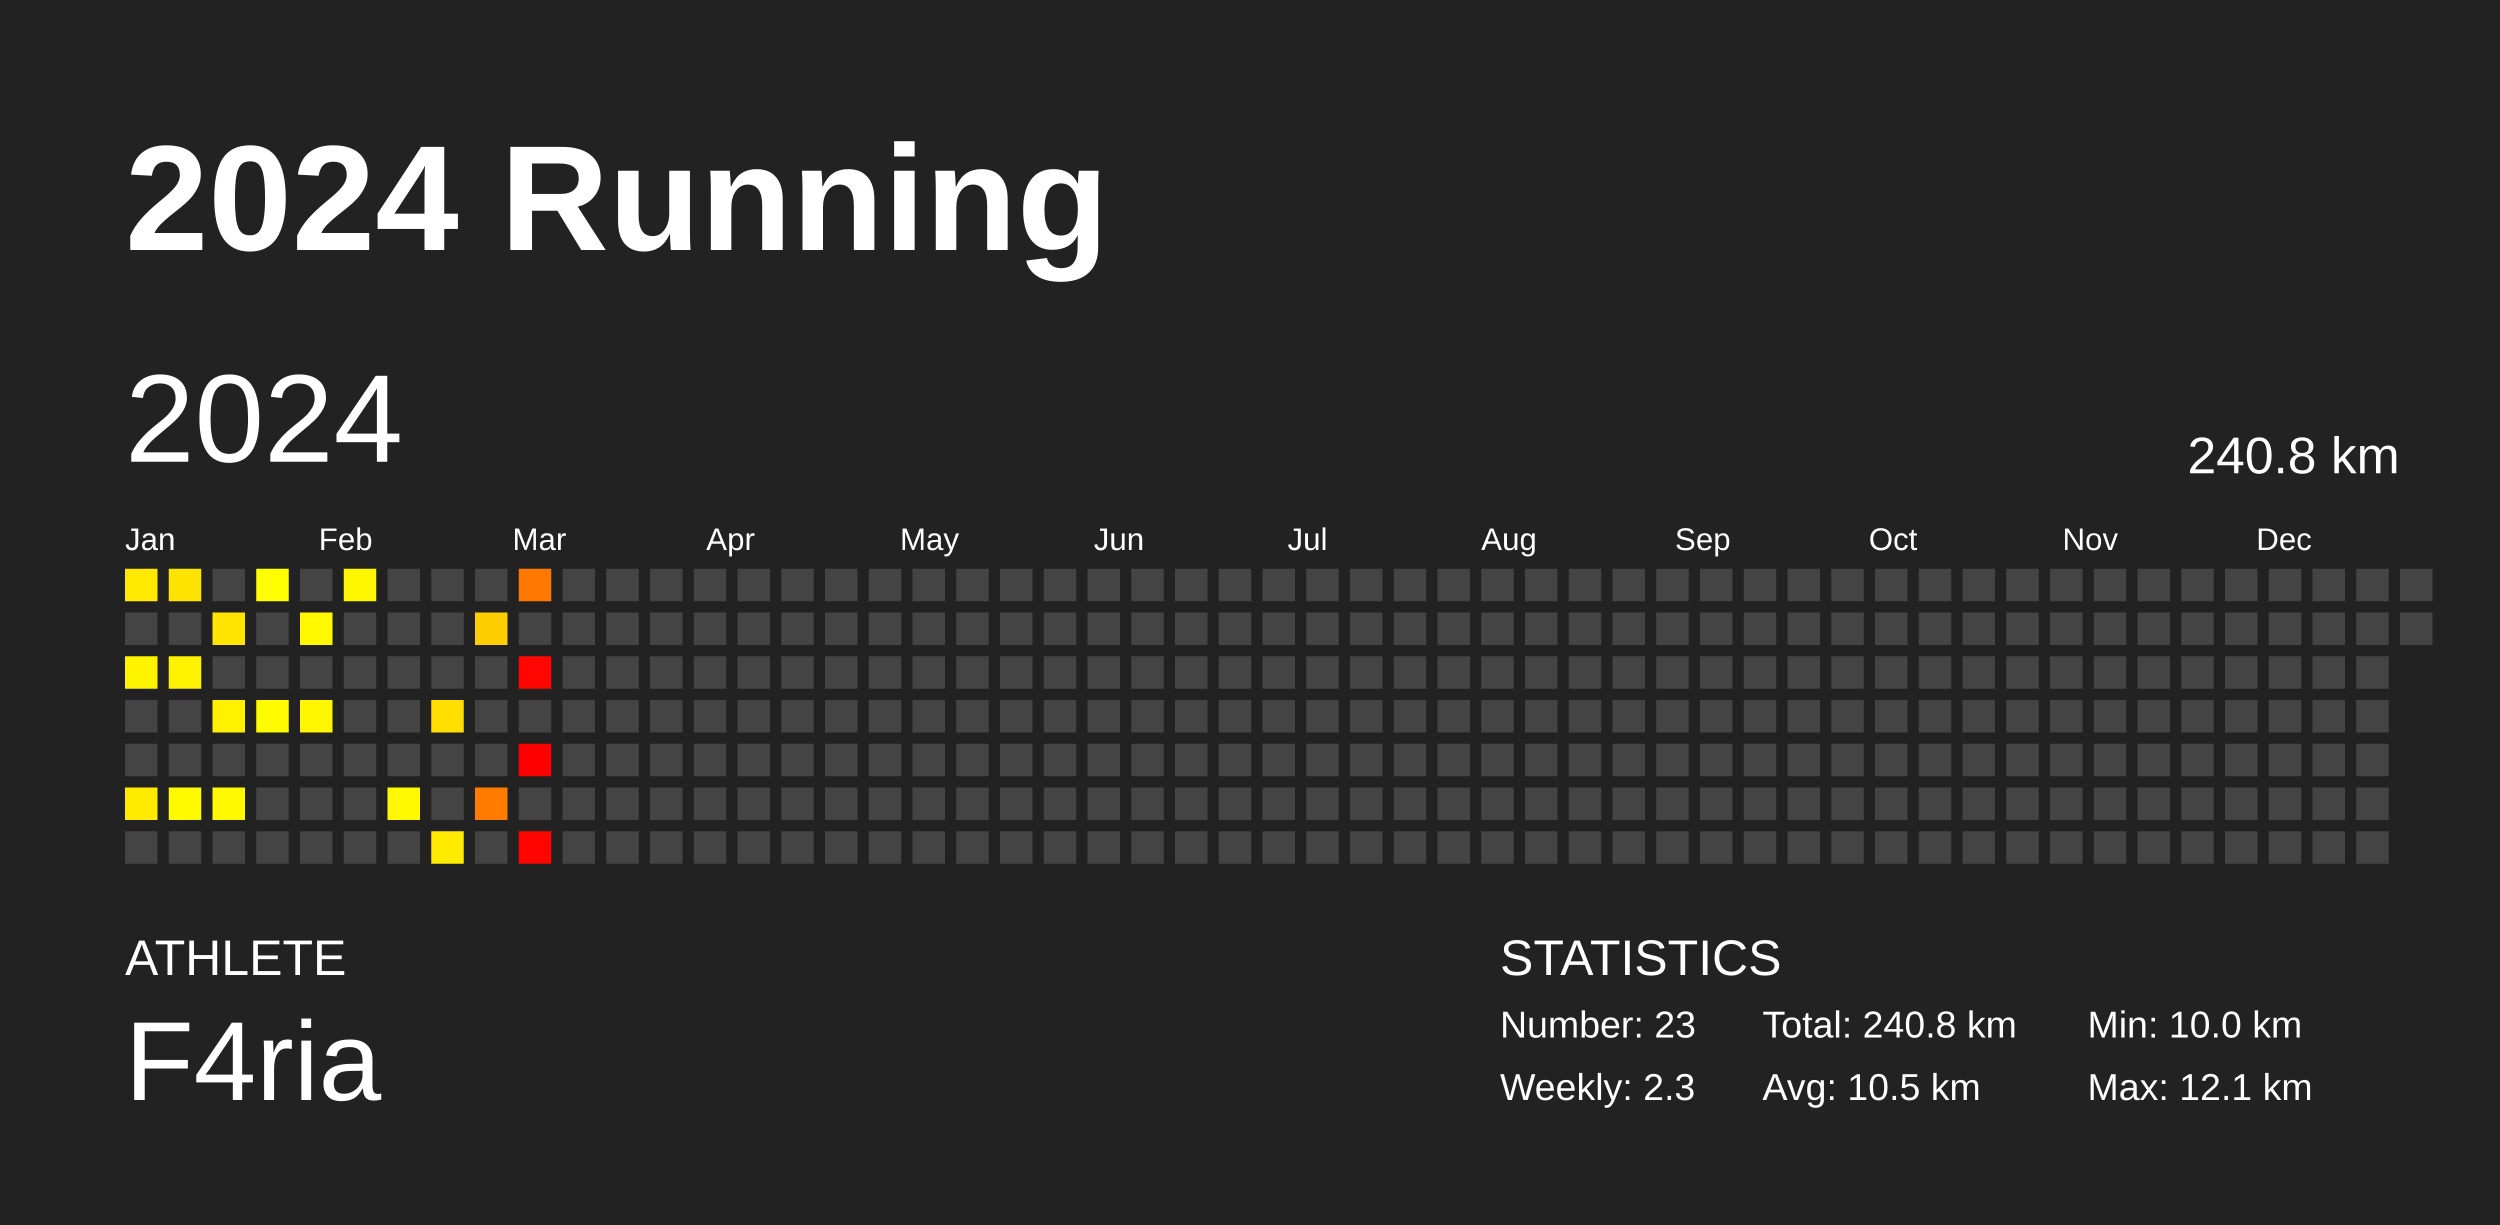
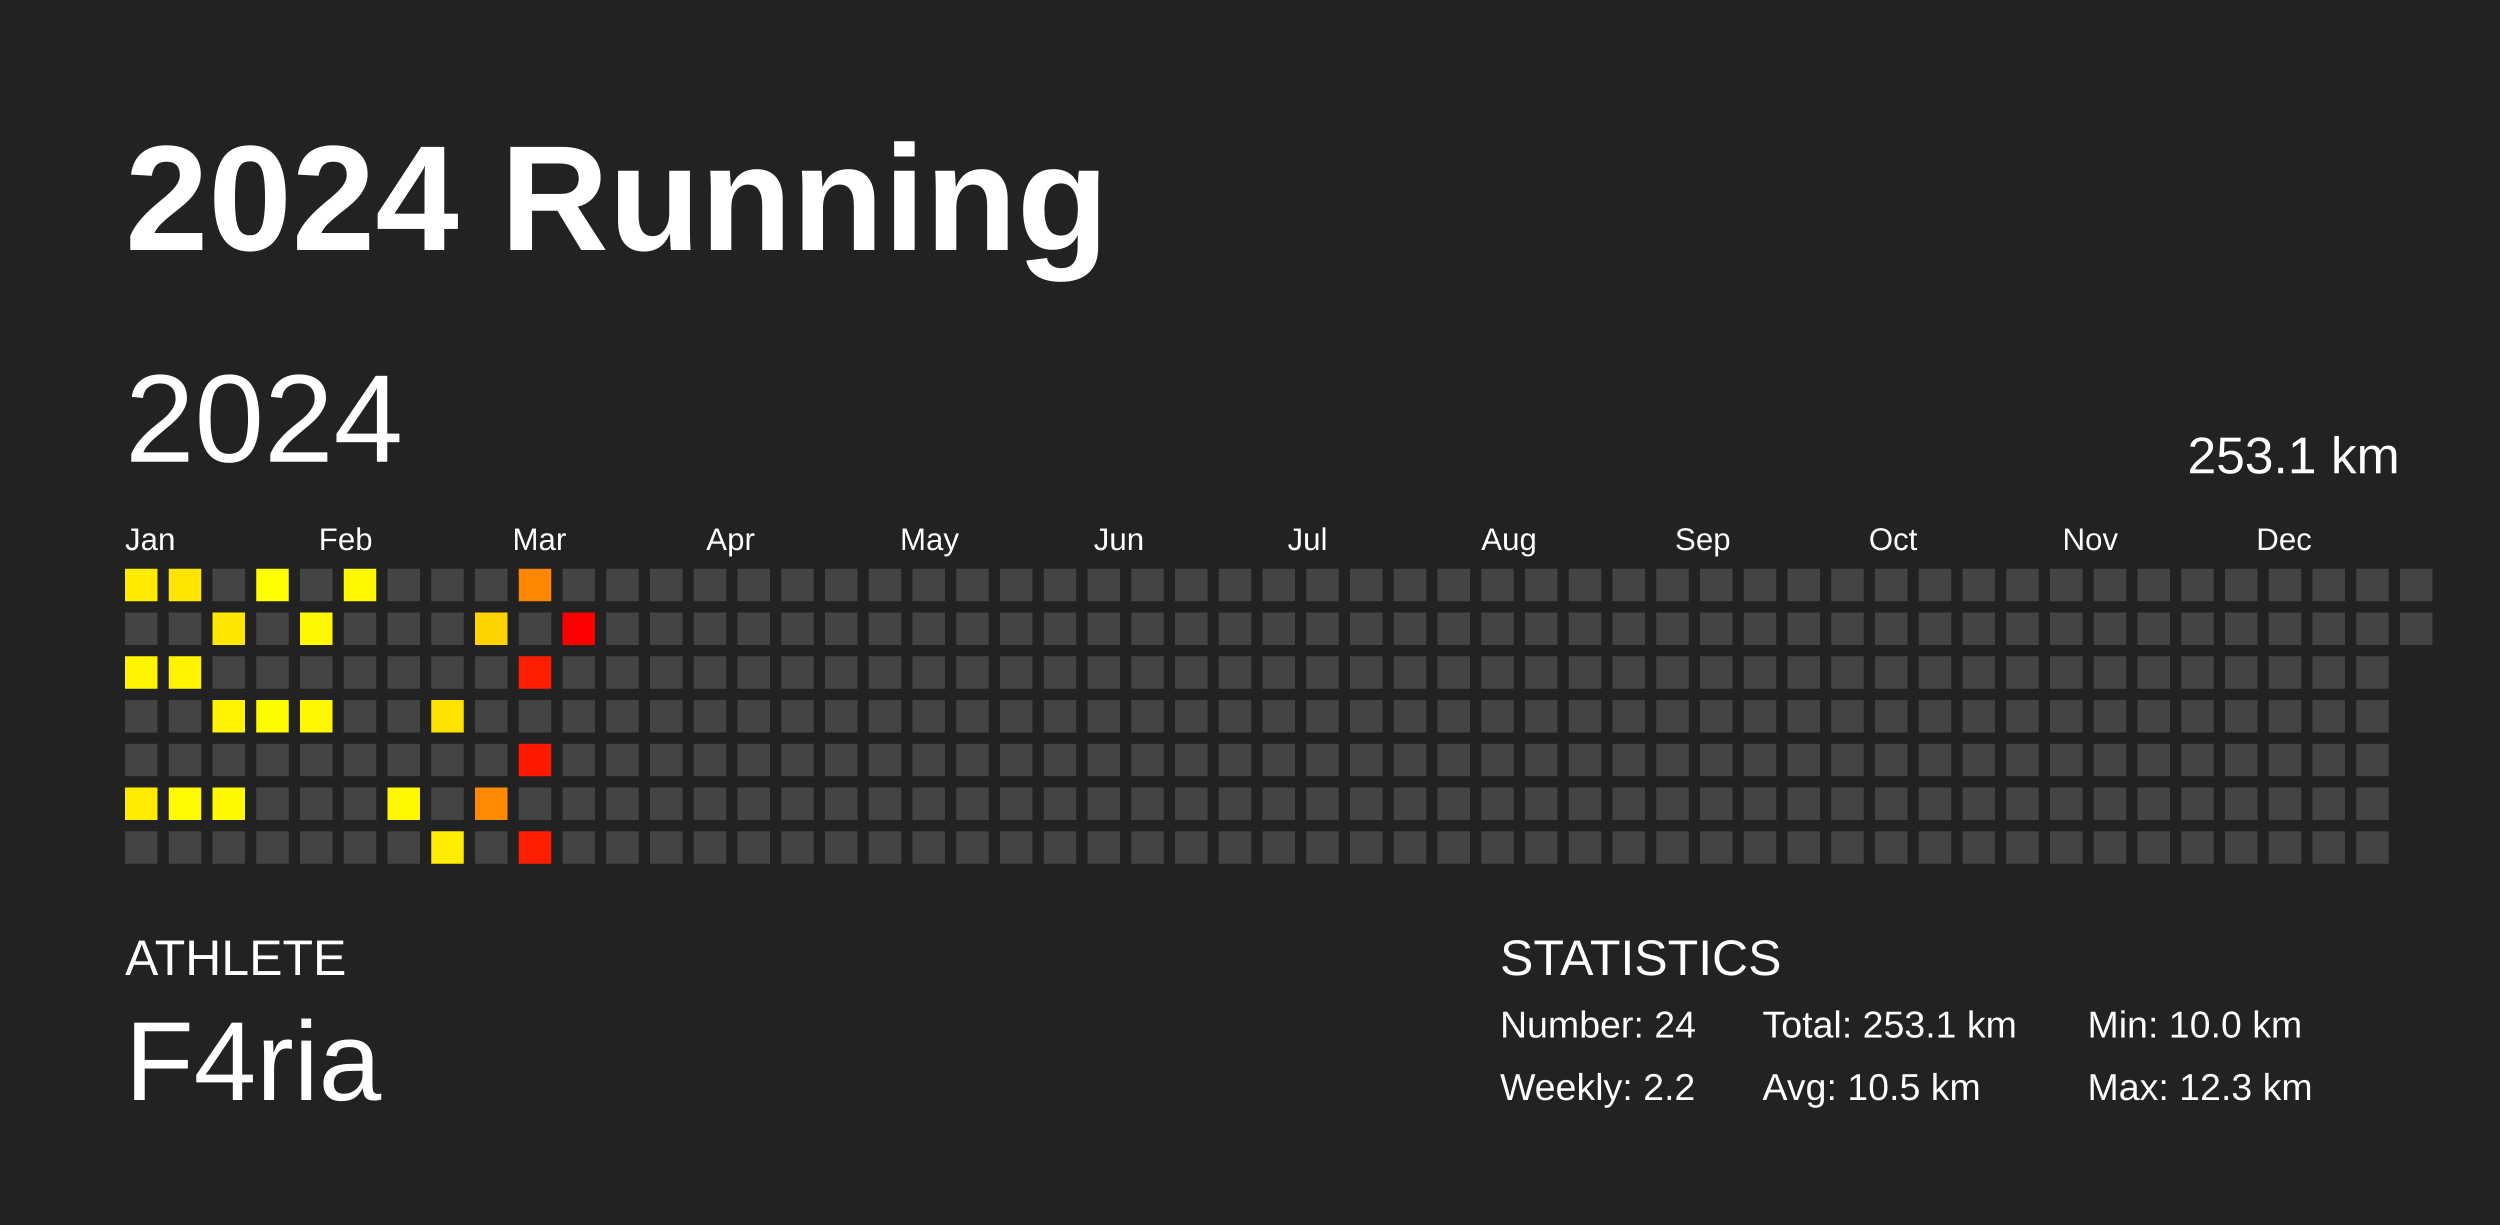
<svg xmlns="http://www.w3.org/2000/svg" baseProfile="full" height="98mm" version="1.1" viewBox="0,0,200,98" width="200mm">
  <defs />
  <rect fill="#222222" height="98" width="200" x="0" y="0" />
  <text fill="#FFFFFF" style="font-size:12px; font-family:Arial; font-weight:bold;" x="10" y="20">2024 Running</text>
  <text fill="#FFFFFF" style="font-size:4px; font-family:Arial" x="10" y="78">ATHLETE</text>
  <text fill="#FFFFFF" style="font-size:9px; font-family:Arial" x="10" y="88">F4ria</text>
  <text fill="#FFFFFF" style="font-size:4px; font-family:Arial" x="120" y="78">STATISTICS</text>
-   <text fill="#FFFFFF" style="font-size:3px; font-family:Arial" x="120" y="83">Number: 23</text>
-   <text fill="#FFFFFF" style="font-size:3px; font-family:Arial" x="120" y="88">Weekly: 2.3</text>
-   <text fill="#FFFFFF" style="font-size:3px; font-family:Arial" x="141" y="83">Total: 240.8 km</text>
+   <text fill="#FFFFFF" style="font-size:3px; font-family:Arial" x="120" y="83">Number: 24</text>
+   <text fill="#FFFFFF" style="font-size:3px; font-family:Arial" x="120" y="88">Weekly: 2.2</text>
+   <text fill="#FFFFFF" style="font-size:3px; font-family:Arial" x="141" y="83">Total: 253.1 km</text>
  <text fill="#FFFFFF" style="font-size:3px; font-family:Arial" x="141" y="88">Avg: 10.5 km</text>
  <text fill="#FFFFFF" style="font-size:3px; font-family:Arial" x="167" y="83">Min: 10.0 km</text>
-   <text fill="#FFFFFF" style="font-size:3px; font-family:Arial" x="167" y="88">Max: 12.1 km</text>
+   <text fill="#FFFFFF" style="font-size:3px; font-family:Arial" x="167" y="88">Max: 12.3 km</text>
  <text dominant-baseline="hanging" fill="#FFFFFF" style="font-size:10.0px; font-family:Arial;" x="10" y="30">2024</text>
-   <text dominant-baseline="hanging" fill="#FFFFFF" style="font-size:4.125px; font-family:Arial;" x="175" y="35">240.8 km</text>
+   <text dominant-baseline="hanging" fill="#FFFFFF" style="font-size:4.125px; font-family:Arial;" x="175" y="35">253.1 km</text>
  <text fill="#FFFFFF" style="font-size:2.5px; font-family:Arial" x="10.0" y="44">Jan</text>
  <text fill="#FFFFFF" style="font-size:2.5px; font-family:Arial" x="25.5" y="44">Feb</text>
  <text fill="#FFFFFF" style="font-size:2.5px; font-family:Arial" x="41.0" y="44">Mar</text>
  <text fill="#FFFFFF" style="font-size:2.5px; font-family:Arial" x="56.5" y="44">Apr</text>
  <text fill="#FFFFFF" style="font-size:2.5px; font-family:Arial" x="72.0" y="44">May</text>
  <text fill="#FFFFFF" style="font-size:2.5px; font-family:Arial" x="87.5" y="44">Jun</text>
  <text fill="#FFFFFF" style="font-size:2.5px; font-family:Arial" x="103.0" y="44">Jul</text>
  <text fill="#FFFFFF" style="font-size:2.5px; font-family:Arial" x="118.5" y="44">Aug</text>
  <text fill="#FFFFFF" style="font-size:2.5px; font-family:Arial" x="134.0" y="44">Sep</text>
  <text fill="#FFFFFF" style="font-size:2.5px; font-family:Arial" x="149.5" y="44">Oct</text>
  <text fill="#FFFFFF" style="font-size:2.5px; font-family:Arial" x="165.0" y="44">Nov</text>
  <text fill="#FFFFFF" style="font-size:2.5px; font-family:Arial" x="180.5" y="44">Dec</text>
-   <rect fill="#ffe900" height="2.6" width="2.6" x="10.0" y="45.5" />
+   <rect fill="#ffeb00" height="2.6" width="2.6" x="10.0" y="45.5" />
  <rect fill="#444444" height="2.6" width="2.6" x="10.0" y="49.0" />
-   <rect fill="#fff400" height="2.6" width="2.6" x="10.0" y="52.5" />
+   <rect fill="#fff500" height="2.6" width="2.6" x="10.0" y="52.5" />
  <rect fill="#444444" height="2.6" width="2.6" x="10.0" y="56.0" />
  <rect fill="#444444" height="2.6" width="2.6" x="10.0" y="59.5" />
-   <rect fill="#ffea00" height="2.6" width="2.6" x="10.0" y="63.0" />
+   <rect fill="#ffec00" height="2.6" width="2.6" x="10.0" y="63.0" />
  <rect fill="#444444" height="2.6" width="2.6" x="10.0" y="66.5" />
-   <rect fill="#ffe300" height="2.6" width="2.6" x="13.5" y="45.5" />
+   <rect fill="#ffe500" height="2.6" width="2.6" x="13.5" y="45.5" />
  <rect fill="#444444" height="2.6" width="2.6" x="13.5" y="49.0" />
-   <rect fill="#fff200" height="2.6" width="2.6" x="13.5" y="52.5" />
+   <rect fill="#fff300" height="2.6" width="2.6" x="13.5" y="52.5" />
  <rect fill="#444444" height="2.6" width="2.6" x="13.5" y="56.0" />
  <rect fill="#444444" height="2.6" width="2.6" x="13.5" y="59.5" />
-   <rect fill="#fff900" height="2.6" width="2.6" x="13.5" y="63.0" />
+   <rect fill="#fffa00" height="2.6" width="2.6" x="13.5" y="63.0" />
  <rect fill="#444444" height="2.6" width="2.6" x="13.5" y="66.5" />
  <rect fill="#444444" height="2.6" width="2.6" x="17.0" y="45.5" />
-   <rect fill="#ffe500" height="2.6" width="2.6" x="17.0" y="49.0" />
+   <rect fill="#ffe700" height="2.6" width="2.6" x="17.0" y="49.0" />
  <rect fill="#444444" height="2.6" width="2.6" x="17.0" y="52.5" />
-   <rect fill="#fff100" height="2.6" width="2.6" x="17.0" y="56.0" />
+   <rect fill="#fff300" height="2.6" width="2.6" x="17.0" y="56.0" />
  <rect fill="#444444" height="2.6" width="2.6" x="17.0" y="59.5" />
-   <rect fill="#fff800" height="2.6" width="2.6" x="17.0" y="63.0" />
+   <rect fill="#fff900" height="2.6" width="2.6" x="17.0" y="63.0" />
  <rect fill="#444444" height="2.6" width="2.6" x="17.0" y="66.5" />
  <rect fill="#ffff00" height="2.6" width="2.6" x="20.5" y="45.5" />
  <rect fill="#444444" height="2.6" width="2.6" x="20.5" y="49.0" />
  <rect fill="#444444" height="2.6" width="2.6" x="20.5" y="52.5" />
  <rect fill="#fffc00" height="2.6" width="2.6" x="20.5" y="56.0" />
  <rect fill="#444444" height="2.6" width="2.6" x="20.5" y="59.5" />
  <rect fill="#444444" height="2.6" width="2.6" x="20.5" y="63.0" />
  <rect fill="#444444" height="2.6" width="2.6" x="20.5" y="66.5" />
  <rect fill="#444444" height="2.6" width="2.6" x="24.0" y="45.5" />
  <rect fill="#fff800" height="2.6" width="2.6" x="24.0" y="49.0" />
  <rect fill="#444444" height="2.6" width="2.6" x="24.0" y="52.5" />
-   <rect fill="#fff600" height="2.6" width="2.6" x="24.0" y="56.0" />
+   <rect fill="#fff700" height="2.6" width="2.6" x="24.0" y="56.0" />
  <rect fill="#444444" height="2.6" width="2.6" x="24.0" y="59.5" />
  <rect fill="#444444" height="2.6" width="2.6" x="24.0" y="63.0" />
  <rect fill="#444444" height="2.6" width="2.6" x="24.0" y="66.5" />
  <rect fill="#fff700" height="2.6" width="2.6" x="27.5" y="45.5" />
  <rect fill="#444444" height="2.6" width="2.6" x="27.5" y="49.0" />
  <rect fill="#444444" height="2.6" width="2.6" x="27.5" y="52.5" />
  <rect fill="#444444" height="2.6" width="2.6" x="27.5" y="56.0" />
  <rect fill="#444444" height="2.6" width="2.6" x="27.5" y="59.5" />
  <rect fill="#444444" height="2.6" width="2.6" x="27.5" y="63.0" />
  <rect fill="#444444" height="2.6" width="2.6" x="27.5" y="66.5" />
  <rect fill="#444444" height="2.6" width="2.6" x="31.0" y="45.5" />
  <rect fill="#444444" height="2.6" width="2.6" x="31.0" y="49.0" />
  <rect fill="#444444" height="2.6" width="2.6" x="31.0" y="52.5" />
  <rect fill="#444444" height="2.6" width="2.6" x="31.0" y="56.0" />
  <rect fill="#444444" height="2.6" width="2.6" x="31.0" y="59.5" />
  <rect fill="#fff800" height="2.6" width="2.6" x="31.0" y="63.0" />
  <rect fill="#444444" height="2.6" width="2.6" x="31.0" y="66.5" />
  <rect fill="#444444" height="2.6" width="2.6" x="34.5" y="45.5" />
  <rect fill="#444444" height="2.6" width="2.6" x="34.5" y="49.0" />
  <rect fill="#444444" height="2.6" width="2.6" x="34.5" y="52.5" />
-   <rect fill="#ffdf00" height="2.6" width="2.6" x="34.5" y="56.0" />
+   <rect fill="#ffe200" height="2.6" width="2.6" x="34.5" y="56.0" />
  <rect fill="#444444" height="2.6" width="2.6" x="34.5" y="59.5" />
  <rect fill="#444444" height="2.6" width="2.6" x="34.5" y="63.0" />
-   <rect fill="#ffea00" height="2.6" width="2.6" x="34.5" y="66.5" />
+   <rect fill="#ffec00" height="2.6" width="2.6" x="34.5" y="66.5" />
  <rect fill="#444444" height="2.6" width="2.6" x="38.0" y="45.5" />
-   <rect fill="#ffce00" height="2.6" width="2.6" x="38.0" y="49.0" />
+   <rect fill="#ffd300" height="2.6" width="2.6" x="38.0" y="49.0" />
  <rect fill="#444444" height="2.6" width="2.6" x="38.0" y="52.5" />
  <rect fill="#444444" height="2.6" width="2.6" x="38.0" y="56.0" />
  <rect fill="#444444" height="2.6" width="2.6" x="38.0" y="59.5" />
-   <rect fill="#ff7c00" height="2.6" width="2.6" x="38.0" y="63.0" />
+   <rect fill="#ff8900" height="2.6" width="2.6" x="38.0" y="63.0" />
  <rect fill="#444444" height="2.6" width="2.6" x="38.0" y="66.5" />
-   <rect fill="#ff7900" height="2.6" width="2.6" x="41.5" y="45.5" />
+   <rect fill="#ff8600" height="2.6" width="2.6" x="41.5" y="45.5" />
  <rect fill="#444444" height="2.6" width="2.6" x="41.5" y="49.0" />
-   <rect fill="#ff0600" height="2.6" width="2.6" x="41.5" y="52.5" />
+   <rect fill="#ff1f00" height="2.6" width="2.6" x="41.5" y="52.5" />
  <rect fill="#444444" height="2.6" width="2.6" x="41.5" y="56.0" />
-   <rect fill="#ff0000" height="2.6" width="2.6" x="41.5" y="59.5" />
+   <rect fill="#ff1900" height="2.6" width="2.6" x="41.5" y="59.5" />
  <rect fill="#444444" height="2.6" width="2.6" x="41.5" y="63.0" />
-   <rect fill="#ff0500" height="2.6" width="2.6" x="41.5" y="66.5" />
+   <rect fill="#ff1e00" height="2.6" width="2.6" x="41.5" y="66.5" />
  <rect fill="#444444" height="2.6" width="2.6" x="45.0" y="45.5" />
-   <rect fill="#444444" height="2.6" width="2.6" x="45.0" y="49.0" />
+   <rect fill="#ff0000" height="2.6" width="2.6" x="45.0" y="49.0" />
  <rect fill="#444444" height="2.6" width="2.6" x="45.0" y="52.5" />
  <rect fill="#444444" height="2.6" width="2.6" x="45.0" y="56.0" />
  <rect fill="#444444" height="2.6" width="2.6" x="45.0" y="59.5" />
  <rect fill="#444444" height="2.6" width="2.6" x="45.0" y="63.0" />
  <rect fill="#444444" height="2.6" width="2.6" x="45.0" y="66.5" />
  <rect fill="#444444" height="2.6" width="2.6" x="48.5" y="45.5" />
  <rect fill="#444444" height="2.6" width="2.6" x="48.5" y="49.0" />
  <rect fill="#444444" height="2.6" width="2.6" x="48.5" y="52.5" />
  <rect fill="#444444" height="2.6" width="2.6" x="48.5" y="56.0" />
  <rect fill="#444444" height="2.6" width="2.6" x="48.5" y="59.5" />
  <rect fill="#444444" height="2.6" width="2.6" x="48.5" y="63.0" />
  <rect fill="#444444" height="2.6" width="2.6" x="48.5" y="66.5" />
  <rect fill="#444444" height="2.6" width="2.6" x="52.0" y="45.5" />
  <rect fill="#444444" height="2.6" width="2.6" x="52.0" y="49.0" />
  <rect fill="#444444" height="2.6" width="2.6" x="52.0" y="52.5" />
  <rect fill="#444444" height="2.6" width="2.6" x="52.0" y="56.0" />
  <rect fill="#444444" height="2.6" width="2.6" x="52.0" y="59.5" />
  <rect fill="#444444" height="2.6" width="2.6" x="52.0" y="63.0" />
  <rect fill="#444444" height="2.6" width="2.6" x="52.0" y="66.5" />
  <rect fill="#444444" height="2.6" width="2.6" x="55.5" y="45.5" />
  <rect fill="#444444" height="2.6" width="2.6" x="55.5" y="49.0" />
  <rect fill="#444444" height="2.6" width="2.6" x="55.5" y="52.5" />
  <rect fill="#444444" height="2.6" width="2.6" x="55.5" y="56.0" />
  <rect fill="#444444" height="2.6" width="2.6" x="55.5" y="59.5" />
  <rect fill="#444444" height="2.6" width="2.6" x="55.5" y="63.0" />
  <rect fill="#444444" height="2.6" width="2.6" x="55.5" y="66.5" />
  <rect fill="#444444" height="2.6" width="2.6" x="59.0" y="45.5" />
  <rect fill="#444444" height="2.6" width="2.6" x="59.0" y="49.0" />
  <rect fill="#444444" height="2.6" width="2.6" x="59.0" y="52.5" />
  <rect fill="#444444" height="2.6" width="2.6" x="59.0" y="56.0" />
  <rect fill="#444444" height="2.6" width="2.6" x="59.0" y="59.5" />
  <rect fill="#444444" height="2.6" width="2.6" x="59.0" y="63.0" />
  <rect fill="#444444" height="2.6" width="2.6" x="59.0" y="66.5" />
  <rect fill="#444444" height="2.6" width="2.6" x="62.5" y="45.5" />
  <rect fill="#444444" height="2.6" width="2.6" x="62.5" y="49.0" />
  <rect fill="#444444" height="2.6" width="2.6" x="62.5" y="52.5" />
  <rect fill="#444444" height="2.6" width="2.6" x="62.5" y="56.0" />
  <rect fill="#444444" height="2.6" width="2.6" x="62.5" y="59.5" />
  <rect fill="#444444" height="2.6" width="2.6" x="62.5" y="63.0" />
  <rect fill="#444444" height="2.6" width="2.6" x="62.5" y="66.5" />
  <rect fill="#444444" height="2.6" width="2.6" x="66.0" y="45.5" />
  <rect fill="#444444" height="2.6" width="2.6" x="66.0" y="49.0" />
  <rect fill="#444444" height="2.6" width="2.6" x="66.0" y="52.5" />
  <rect fill="#444444" height="2.6" width="2.6" x="66.0" y="56.0" />
  <rect fill="#444444" height="2.6" width="2.6" x="66.0" y="59.5" />
  <rect fill="#444444" height="2.6" width="2.6" x="66.0" y="63.0" />
  <rect fill="#444444" height="2.6" width="2.6" x="66.0" y="66.5" />
  <rect fill="#444444" height="2.6" width="2.6" x="69.5" y="45.5" />
  <rect fill="#444444" height="2.6" width="2.6" x="69.5" y="49.0" />
  <rect fill="#444444" height="2.6" width="2.6" x="69.5" y="52.5" />
  <rect fill="#444444" height="2.6" width="2.6" x="69.5" y="56.0" />
  <rect fill="#444444" height="2.6" width="2.6" x="69.5" y="59.5" />
  <rect fill="#444444" height="2.6" width="2.6" x="69.5" y="63.0" />
  <rect fill="#444444" height="2.6" width="2.6" x="69.5" y="66.5" />
  <rect fill="#444444" height="2.6" width="2.6" x="73.0" y="45.5" />
  <rect fill="#444444" height="2.6" width="2.6" x="73.0" y="49.0" />
  <rect fill="#444444" height="2.6" width="2.6" x="73.0" y="52.5" />
  <rect fill="#444444" height="2.6" width="2.6" x="73.0" y="56.0" />
  <rect fill="#444444" height="2.6" width="2.6" x="73.0" y="59.5" />
  <rect fill="#444444" height="2.6" width="2.6" x="73.0" y="63.0" />
  <rect fill="#444444" height="2.6" width="2.6" x="73.0" y="66.5" />
  <rect fill="#444444" height="2.6" width="2.6" x="76.5" y="45.5" />
  <rect fill="#444444" height="2.6" width="2.6" x="76.5" y="49.0" />
  <rect fill="#444444" height="2.6" width="2.6" x="76.5" y="52.5" />
  <rect fill="#444444" height="2.6" width="2.6" x="76.5" y="56.0" />
  <rect fill="#444444" height="2.6" width="2.6" x="76.5" y="59.5" />
  <rect fill="#444444" height="2.6" width="2.6" x="76.5" y="63.0" />
  <rect fill="#444444" height="2.6" width="2.6" x="76.5" y="66.5" />
  <rect fill="#444444" height="2.6" width="2.6" x="80.0" y="45.5" />
  <rect fill="#444444" height="2.6" width="2.6" x="80.0" y="49.0" />
  <rect fill="#444444" height="2.6" width="2.6" x="80.0" y="52.5" />
  <rect fill="#444444" height="2.6" width="2.6" x="80.0" y="56.0" />
  <rect fill="#444444" height="2.6" width="2.6" x="80.0" y="59.5" />
  <rect fill="#444444" height="2.6" width="2.6" x="80.0" y="63.0" />
  <rect fill="#444444" height="2.6" width="2.6" x="80.0" y="66.5" />
  <rect fill="#444444" height="2.6" width="2.6" x="83.5" y="45.5" />
  <rect fill="#444444" height="2.6" width="2.6" x="83.5" y="49.0" />
  <rect fill="#444444" height="2.6" width="2.6" x="83.5" y="52.5" />
  <rect fill="#444444" height="2.6" width="2.6" x="83.5" y="56.0" />
  <rect fill="#444444" height="2.6" width="2.6" x="83.5" y="59.5" />
  <rect fill="#444444" height="2.6" width="2.6" x="83.5" y="63.0" />
  <rect fill="#444444" height="2.6" width="2.6" x="83.5" y="66.5" />
  <rect fill="#444444" height="2.6" width="2.6" x="87.0" y="45.5" />
  <rect fill="#444444" height="2.6" width="2.6" x="87.0" y="49.0" />
  <rect fill="#444444" height="2.6" width="2.6" x="87.0" y="52.5" />
  <rect fill="#444444" height="2.6" width="2.6" x="87.0" y="56.0" />
  <rect fill="#444444" height="2.6" width="2.6" x="87.0" y="59.5" />
  <rect fill="#444444" height="2.6" width="2.6" x="87.0" y="63.0" />
  <rect fill="#444444" height="2.6" width="2.6" x="87.0" y="66.5" />
  <rect fill="#444444" height="2.6" width="2.6" x="90.5" y="45.5" />
  <rect fill="#444444" height="2.6" width="2.6" x="90.5" y="49.0" />
  <rect fill="#444444" height="2.6" width="2.6" x="90.5" y="52.5" />
  <rect fill="#444444" height="2.6" width="2.6" x="90.5" y="56.0" />
  <rect fill="#444444" height="2.6" width="2.6" x="90.5" y="59.5" />
  <rect fill="#444444" height="2.6" width="2.6" x="90.5" y="63.0" />
  <rect fill="#444444" height="2.6" width="2.6" x="90.5" y="66.5" />
  <rect fill="#444444" height="2.6" width="2.6" x="94.0" y="45.5" />
  <rect fill="#444444" height="2.6" width="2.6" x="94.0" y="49.0" />
  <rect fill="#444444" height="2.6" width="2.6" x="94.0" y="52.5" />
  <rect fill="#444444" height="2.6" width="2.6" x="94.0" y="56.0" />
  <rect fill="#444444" height="2.6" width="2.6" x="94.0" y="59.5" />
  <rect fill="#444444" height="2.6" width="2.6" x="94.0" y="63.0" />
  <rect fill="#444444" height="2.6" width="2.6" x="94.0" y="66.5" />
  <rect fill="#444444" height="2.6" width="2.6" x="97.5" y="45.5" />
  <rect fill="#444444" height="2.6" width="2.6" x="97.5" y="49.0" />
  <rect fill="#444444" height="2.6" width="2.6" x="97.5" y="52.5" />
  <rect fill="#444444" height="2.6" width="2.6" x="97.5" y="56.0" />
  <rect fill="#444444" height="2.6" width="2.6" x="97.5" y="59.5" />
  <rect fill="#444444" height="2.6" width="2.6" x="97.5" y="63.0" />
  <rect fill="#444444" height="2.6" width="2.6" x="97.5" y="66.5" />
  <rect fill="#444444" height="2.6" width="2.6" x="101.0" y="45.5" />
  <rect fill="#444444" height="2.6" width="2.6" x="101.0" y="49.0" />
  <rect fill="#444444" height="2.6" width="2.6" x="101.0" y="52.5" />
  <rect fill="#444444" height="2.6" width="2.6" x="101.0" y="56.0" />
  <rect fill="#444444" height="2.6" width="2.6" x="101.0" y="59.5" />
  <rect fill="#444444" height="2.6" width="2.6" x="101.0" y="63.0" />
  <rect fill="#444444" height="2.6" width="2.6" x="101.0" y="66.5" />
  <rect fill="#444444" height="2.6" width="2.6" x="104.5" y="45.5" />
  <rect fill="#444444" height="2.6" width="2.6" x="104.5" y="49.0" />
  <rect fill="#444444" height="2.6" width="2.6" x="104.5" y="52.5" />
  <rect fill="#444444" height="2.6" width="2.6" x="104.5" y="56.0" />
  <rect fill="#444444" height="2.6" width="2.6" x="104.5" y="59.5" />
  <rect fill="#444444" height="2.6" width="2.6" x="104.5" y="63.0" />
  <rect fill="#444444" height="2.6" width="2.6" x="104.5" y="66.5" />
  <rect fill="#444444" height="2.6" width="2.6" x="108.0" y="45.5" />
  <rect fill="#444444" height="2.6" width="2.6" x="108.0" y="49.0" />
  <rect fill="#444444" height="2.6" width="2.6" x="108.0" y="52.5" />
  <rect fill="#444444" height="2.6" width="2.6" x="108.0" y="56.0" />
  <rect fill="#444444" height="2.6" width="2.6" x="108.0" y="59.5" />
  <rect fill="#444444" height="2.6" width="2.6" x="108.0" y="63.0" />
  <rect fill="#444444" height="2.6" width="2.6" x="108.0" y="66.5" />
  <rect fill="#444444" height="2.6" width="2.6" x="111.5" y="45.5" />
  <rect fill="#444444" height="2.6" width="2.6" x="111.5" y="49.0" />
  <rect fill="#444444" height="2.6" width="2.6" x="111.5" y="52.5" />
  <rect fill="#444444" height="2.6" width="2.6" x="111.5" y="56.0" />
  <rect fill="#444444" height="2.6" width="2.6" x="111.5" y="59.5" />
  <rect fill="#444444" height="2.6" width="2.6" x="111.5" y="63.0" />
  <rect fill="#444444" height="2.6" width="2.6" x="111.5" y="66.5" />
  <rect fill="#444444" height="2.6" width="2.6" x="115.0" y="45.5" />
  <rect fill="#444444" height="2.6" width="2.6" x="115.0" y="49.0" />
  <rect fill="#444444" height="2.6" width="2.6" x="115.0" y="52.5" />
  <rect fill="#444444" height="2.6" width="2.6" x="115.0" y="56.0" />
  <rect fill="#444444" height="2.6" width="2.6" x="115.0" y="59.5" />
  <rect fill="#444444" height="2.6" width="2.6" x="115.0" y="63.0" />
  <rect fill="#444444" height="2.6" width="2.6" x="115.0" y="66.5" />
  <rect fill="#444444" height="2.6" width="2.6" x="118.5" y="45.5" />
  <rect fill="#444444" height="2.6" width="2.6" x="118.5" y="49.0" />
  <rect fill="#444444" height="2.6" width="2.6" x="118.5" y="52.5" />
  <rect fill="#444444" height="2.6" width="2.6" x="118.5" y="56.0" />
  <rect fill="#444444" height="2.6" width="2.6" x="118.5" y="59.5" />
  <rect fill="#444444" height="2.6" width="2.6" x="118.5" y="63.0" />
  <rect fill="#444444" height="2.6" width="2.6" x="118.5" y="66.5" />
  <rect fill="#444444" height="2.6" width="2.6" x="122.0" y="45.5" />
  <rect fill="#444444" height="2.6" width="2.6" x="122.0" y="49.0" />
  <rect fill="#444444" height="2.6" width="2.6" x="122.0" y="52.5" />
  <rect fill="#444444" height="2.6" width="2.6" x="122.0" y="56.0" />
  <rect fill="#444444" height="2.6" width="2.6" x="122.0" y="59.5" />
  <rect fill="#444444" height="2.6" width="2.6" x="122.0" y="63.0" />
  <rect fill="#444444" height="2.6" width="2.6" x="122.0" y="66.5" />
  <rect fill="#444444" height="2.6" width="2.6" x="125.5" y="45.5" />
  <rect fill="#444444" height="2.6" width="2.6" x="125.5" y="49.0" />
  <rect fill="#444444" height="2.6" width="2.6" x="125.5" y="52.5" />
  <rect fill="#444444" height="2.6" width="2.6" x="125.5" y="56.0" />
  <rect fill="#444444" height="2.6" width="2.6" x="125.5" y="59.5" />
  <rect fill="#444444" height="2.6" width="2.6" x="125.5" y="63.0" />
  <rect fill="#444444" height="2.6" width="2.6" x="125.5" y="66.5" />
  <rect fill="#444444" height="2.6" width="2.6" x="129.0" y="45.5" />
  <rect fill="#444444" height="2.6" width="2.6" x="129.0" y="49.0" />
  <rect fill="#444444" height="2.6" width="2.6" x="129.0" y="52.5" />
  <rect fill="#444444" height="2.6" width="2.6" x="129.0" y="56.0" />
  <rect fill="#444444" height="2.6" width="2.6" x="129.0" y="59.5" />
  <rect fill="#444444" height="2.6" width="2.6" x="129.0" y="63.0" />
  <rect fill="#444444" height="2.6" width="2.6" x="129.0" y="66.5" />
  <rect fill="#444444" height="2.6" width="2.6" x="132.5" y="45.5" />
  <rect fill="#444444" height="2.6" width="2.6" x="132.5" y="49.0" />
  <rect fill="#444444" height="2.6" width="2.6" x="132.5" y="52.5" />
  <rect fill="#444444" height="2.6" width="2.6" x="132.5" y="56.0" />
  <rect fill="#444444" height="2.6" width="2.6" x="132.5" y="59.5" />
  <rect fill="#444444" height="2.6" width="2.6" x="132.5" y="63.0" />
  <rect fill="#444444" height="2.6" width="2.6" x="132.5" y="66.5" />
  <rect fill="#444444" height="2.6" width="2.6" x="136.0" y="45.5" />
  <rect fill="#444444" height="2.6" width="2.6" x="136.0" y="49.0" />
  <rect fill="#444444" height="2.6" width="2.6" x="136.0" y="52.5" />
  <rect fill="#444444" height="2.6" width="2.6" x="136.0" y="56.0" />
  <rect fill="#444444" height="2.6" width="2.6" x="136.0" y="59.5" />
  <rect fill="#444444" height="2.6" width="2.6" x="136.0" y="63.0" />
  <rect fill="#444444" height="2.6" width="2.6" x="136.0" y="66.5" />
  <rect fill="#444444" height="2.6" width="2.6" x="139.5" y="45.5" />
  <rect fill="#444444" height="2.6" width="2.6" x="139.5" y="49.0" />
  <rect fill="#444444" height="2.6" width="2.6" x="139.5" y="52.5" />
  <rect fill="#444444" height="2.6" width="2.6" x="139.5" y="56.0" />
  <rect fill="#444444" height="2.6" width="2.6" x="139.5" y="59.5" />
  <rect fill="#444444" height="2.6" width="2.6" x="139.5" y="63.0" />
  <rect fill="#444444" height="2.6" width="2.6" x="139.5" y="66.5" />
  <rect fill="#444444" height="2.6" width="2.6" x="143.0" y="45.5" />
  <rect fill="#444444" height="2.6" width="2.6" x="143.0" y="49.0" />
  <rect fill="#444444" height="2.6" width="2.6" x="143.0" y="52.5" />
  <rect fill="#444444" height="2.6" width="2.6" x="143.0" y="56.0" />
  <rect fill="#444444" height="2.6" width="2.6" x="143.0" y="59.5" />
  <rect fill="#444444" height="2.6" width="2.6" x="143.0" y="63.0" />
  <rect fill="#444444" height="2.6" width="2.6" x="143.0" y="66.5" />
  <rect fill="#444444" height="2.6" width="2.6" x="146.5" y="45.5" />
  <rect fill="#444444" height="2.6" width="2.6" x="146.5" y="49.0" />
  <rect fill="#444444" height="2.6" width="2.6" x="146.5" y="52.5" />
  <rect fill="#444444" height="2.6" width="2.6" x="146.5" y="56.0" />
  <rect fill="#444444" height="2.6" width="2.6" x="146.5" y="59.5" />
  <rect fill="#444444" height="2.6" width="2.6" x="146.5" y="63.0" />
  <rect fill="#444444" height="2.6" width="2.6" x="146.5" y="66.5" />
  <rect fill="#444444" height="2.6" width="2.6" x="150.0" y="45.5" />
  <rect fill="#444444" height="2.6" width="2.6" x="150.0" y="49.0" />
  <rect fill="#444444" height="2.6" width="2.6" x="150.0" y="52.5" />
  <rect fill="#444444" height="2.6" width="2.6" x="150.0" y="56.0" />
  <rect fill="#444444" height="2.6" width="2.6" x="150.0" y="59.5" />
  <rect fill="#444444" height="2.6" width="2.6" x="150.0" y="63.0" />
  <rect fill="#444444" height="2.6" width="2.6" x="150.0" y="66.5" />
  <rect fill="#444444" height="2.6" width="2.6" x="153.5" y="45.5" />
  <rect fill="#444444" height="2.6" width="2.6" x="153.5" y="49.0" />
  <rect fill="#444444" height="2.6" width="2.6" x="153.5" y="52.5" />
  <rect fill="#444444" height="2.6" width="2.6" x="153.5" y="56.0" />
  <rect fill="#444444" height="2.6" width="2.6" x="153.5" y="59.5" />
  <rect fill="#444444" height="2.6" width="2.6" x="153.5" y="63.0" />
  <rect fill="#444444" height="2.6" width="2.6" x="153.5" y="66.5" />
  <rect fill="#444444" height="2.6" width="2.6" x="157.0" y="45.5" />
  <rect fill="#444444" height="2.6" width="2.6" x="157.0" y="49.0" />
  <rect fill="#444444" height="2.6" width="2.6" x="157.0" y="52.5" />
  <rect fill="#444444" height="2.6" width="2.6" x="157.0" y="56.0" />
  <rect fill="#444444" height="2.6" width="2.6" x="157.0" y="59.5" />
  <rect fill="#444444" height="2.6" width="2.6" x="157.0" y="63.0" />
  <rect fill="#444444" height="2.6" width="2.6" x="157.0" y="66.5" />
  <rect fill="#444444" height="2.6" width="2.6" x="160.5" y="45.5" />
  <rect fill="#444444" height="2.6" width="2.6" x="160.5" y="49.0" />
  <rect fill="#444444" height="2.6" width="2.6" x="160.5" y="52.5" />
  <rect fill="#444444" height="2.6" width="2.6" x="160.5" y="56.0" />
  <rect fill="#444444" height="2.6" width="2.6" x="160.5" y="59.5" />
  <rect fill="#444444" height="2.6" width="2.6" x="160.5" y="63.0" />
  <rect fill="#444444" height="2.6" width="2.6" x="160.5" y="66.5" />
  <rect fill="#444444" height="2.6" width="2.6" x="164.0" y="45.5" />
  <rect fill="#444444" height="2.6" width="2.6" x="164.0" y="49.0" />
  <rect fill="#444444" height="2.6" width="2.6" x="164.0" y="52.5" />
  <rect fill="#444444" height="2.6" width="2.6" x="164.0" y="56.0" />
  <rect fill="#444444" height="2.6" width="2.6" x="164.0" y="59.5" />
  <rect fill="#444444" height="2.6" width="2.6" x="164.0" y="63.0" />
  <rect fill="#444444" height="2.6" width="2.6" x="164.0" y="66.5" />
  <rect fill="#444444" height="2.6" width="2.6" x="167.5" y="45.5" />
  <rect fill="#444444" height="2.6" width="2.6" x="167.5" y="49.0" />
  <rect fill="#444444" height="2.6" width="2.6" x="167.5" y="52.5" />
  <rect fill="#444444" height="2.6" width="2.6" x="167.5" y="56.0" />
  <rect fill="#444444" height="2.6" width="2.6" x="167.5" y="59.5" />
  <rect fill="#444444" height="2.6" width="2.6" x="167.5" y="63.0" />
  <rect fill="#444444" height="2.6" width="2.6" x="167.5" y="66.5" />
  <rect fill="#444444" height="2.6" width="2.6" x="171.0" y="45.5" />
  <rect fill="#444444" height="2.6" width="2.6" x="171.0" y="49.0" />
  <rect fill="#444444" height="2.6" width="2.6" x="171.0" y="52.5" />
  <rect fill="#444444" height="2.6" width="2.6" x="171.0" y="56.0" />
  <rect fill="#444444" height="2.6" width="2.6" x="171.0" y="59.5" />
  <rect fill="#444444" height="2.6" width="2.6" x="171.0" y="63.0" />
  <rect fill="#444444" height="2.6" width="2.6" x="171.0" y="66.5" />
  <rect fill="#444444" height="2.6" width="2.6" x="174.5" y="45.5" />
  <rect fill="#444444" height="2.6" width="2.6" x="174.5" y="49.0" />
  <rect fill="#444444" height="2.6" width="2.6" x="174.5" y="52.5" />
  <rect fill="#444444" height="2.6" width="2.6" x="174.5" y="56.0" />
  <rect fill="#444444" height="2.6" width="2.6" x="174.5" y="59.5" />
  <rect fill="#444444" height="2.6" width="2.6" x="174.5" y="63.0" />
  <rect fill="#444444" height="2.6" width="2.6" x="174.5" y="66.5" />
  <rect fill="#444444" height="2.6" width="2.6" x="178.0" y="45.5" />
  <rect fill="#444444" height="2.6" width="2.6" x="178.0" y="49.0" />
  <rect fill="#444444" height="2.6" width="2.6" x="178.0" y="52.5" />
  <rect fill="#444444" height="2.6" width="2.6" x="178.0" y="56.0" />
  <rect fill="#444444" height="2.6" width="2.6" x="178.0" y="59.5" />
  <rect fill="#444444" height="2.6" width="2.6" x="178.0" y="63.0" />
  <rect fill="#444444" height="2.6" width="2.6" x="178.0" y="66.5" />
  <rect fill="#444444" height="2.6" width="2.6" x="181.5" y="45.5" />
  <rect fill="#444444" height="2.6" width="2.6" x="181.5" y="49.0" />
  <rect fill="#444444" height="2.6" width="2.6" x="181.5" y="52.5" />
  <rect fill="#444444" height="2.6" width="2.6" x="181.5" y="56.0" />
  <rect fill="#444444" height="2.6" width="2.6" x="181.5" y="59.5" />
  <rect fill="#444444" height="2.6" width="2.6" x="181.5" y="63.0" />
  <rect fill="#444444" height="2.6" width="2.6" x="181.5" y="66.5" />
  <rect fill="#444444" height="2.6" width="2.6" x="185.0" y="45.5" />
  <rect fill="#444444" height="2.6" width="2.6" x="185.0" y="49.0" />
  <rect fill="#444444" height="2.6" width="2.6" x="185.0" y="52.5" />
  <rect fill="#444444" height="2.6" width="2.6" x="185.0" y="56.0" />
  <rect fill="#444444" height="2.6" width="2.6" x="185.0" y="59.5" />
  <rect fill="#444444" height="2.6" width="2.6" x="185.0" y="63.0" />
  <rect fill="#444444" height="2.6" width="2.6" x="185.0" y="66.5" />
  <rect fill="#444444" height="2.6" width="2.6" x="188.5" y="45.5" />
  <rect fill="#444444" height="2.6" width="2.6" x="188.5" y="49.0" />
  <rect fill="#444444" height="2.6" width="2.6" x="188.5" y="52.5" />
  <rect fill="#444444" height="2.6" width="2.6" x="188.5" y="56.0" />
  <rect fill="#444444" height="2.6" width="2.6" x="188.5" y="59.5" />
  <rect fill="#444444" height="2.6" width="2.6" x="188.5" y="63.0" />
  <rect fill="#444444" height="2.6" width="2.6" x="188.5" y="66.5" />
  <rect fill="#444444" height="2.6" width="2.6" x="192.0" y="45.5" />
  <rect fill="#444444" height="2.6" width="2.6" x="192.0" y="49.0" />
</svg>
